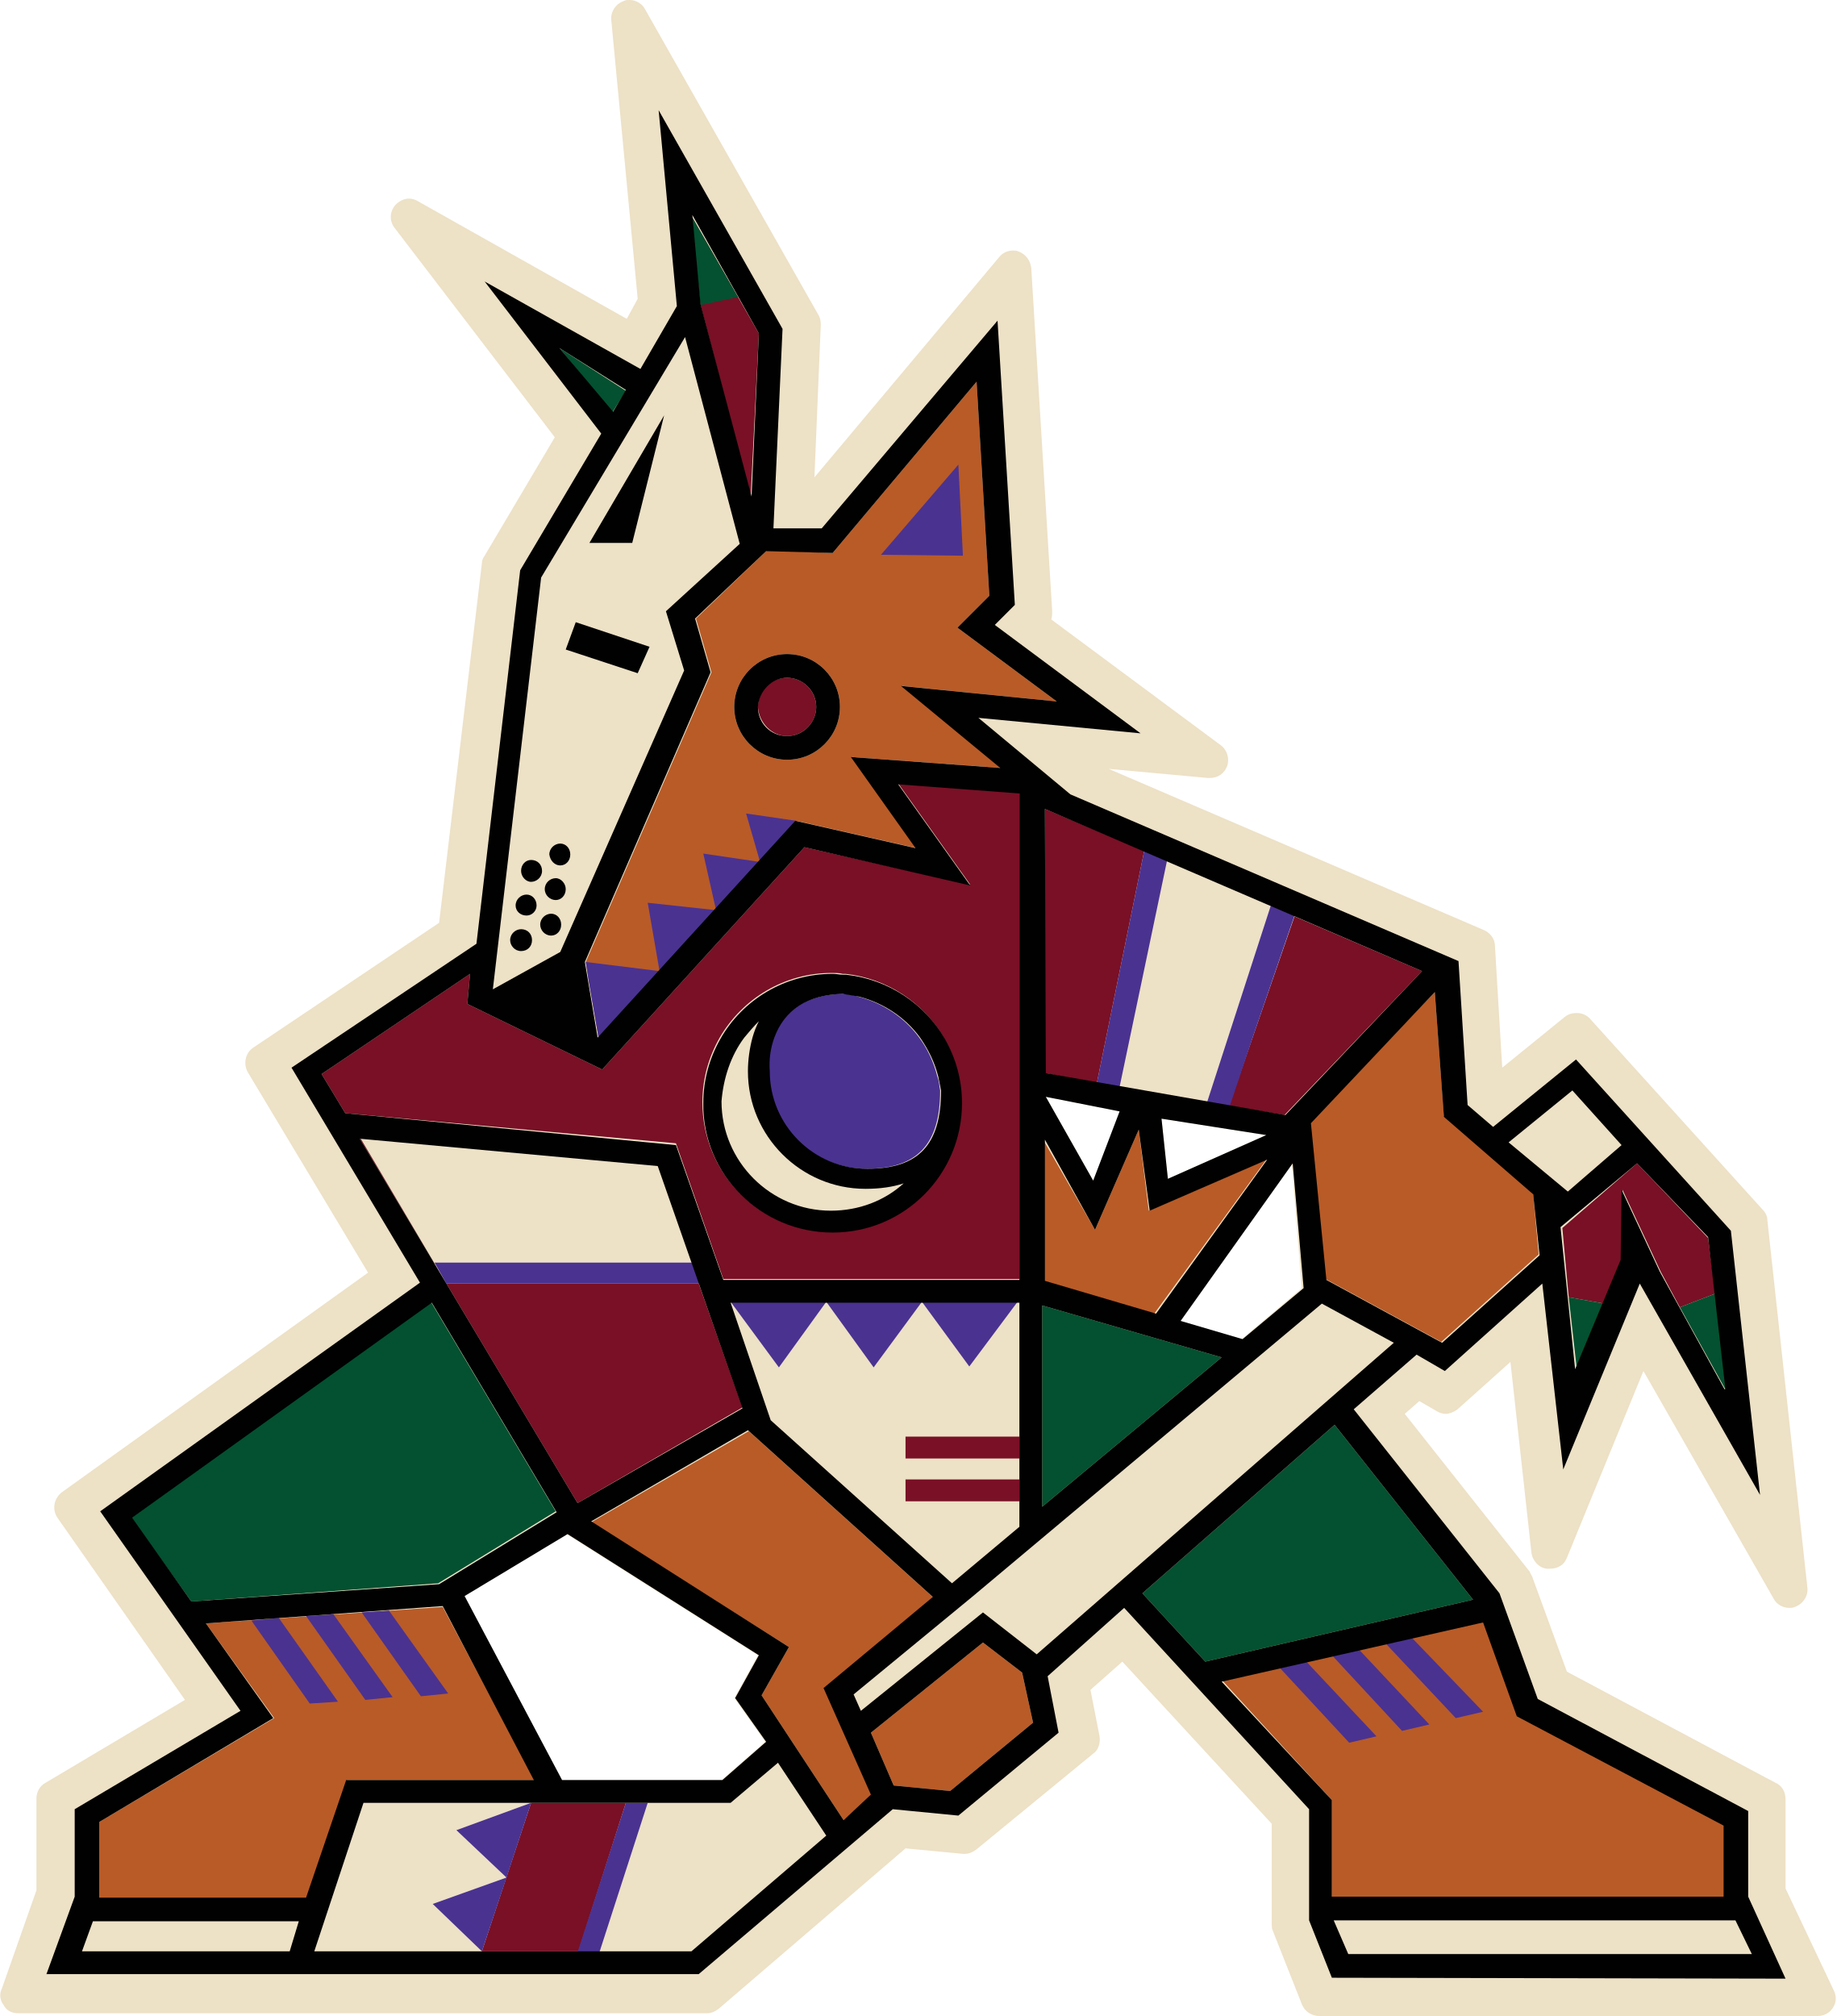
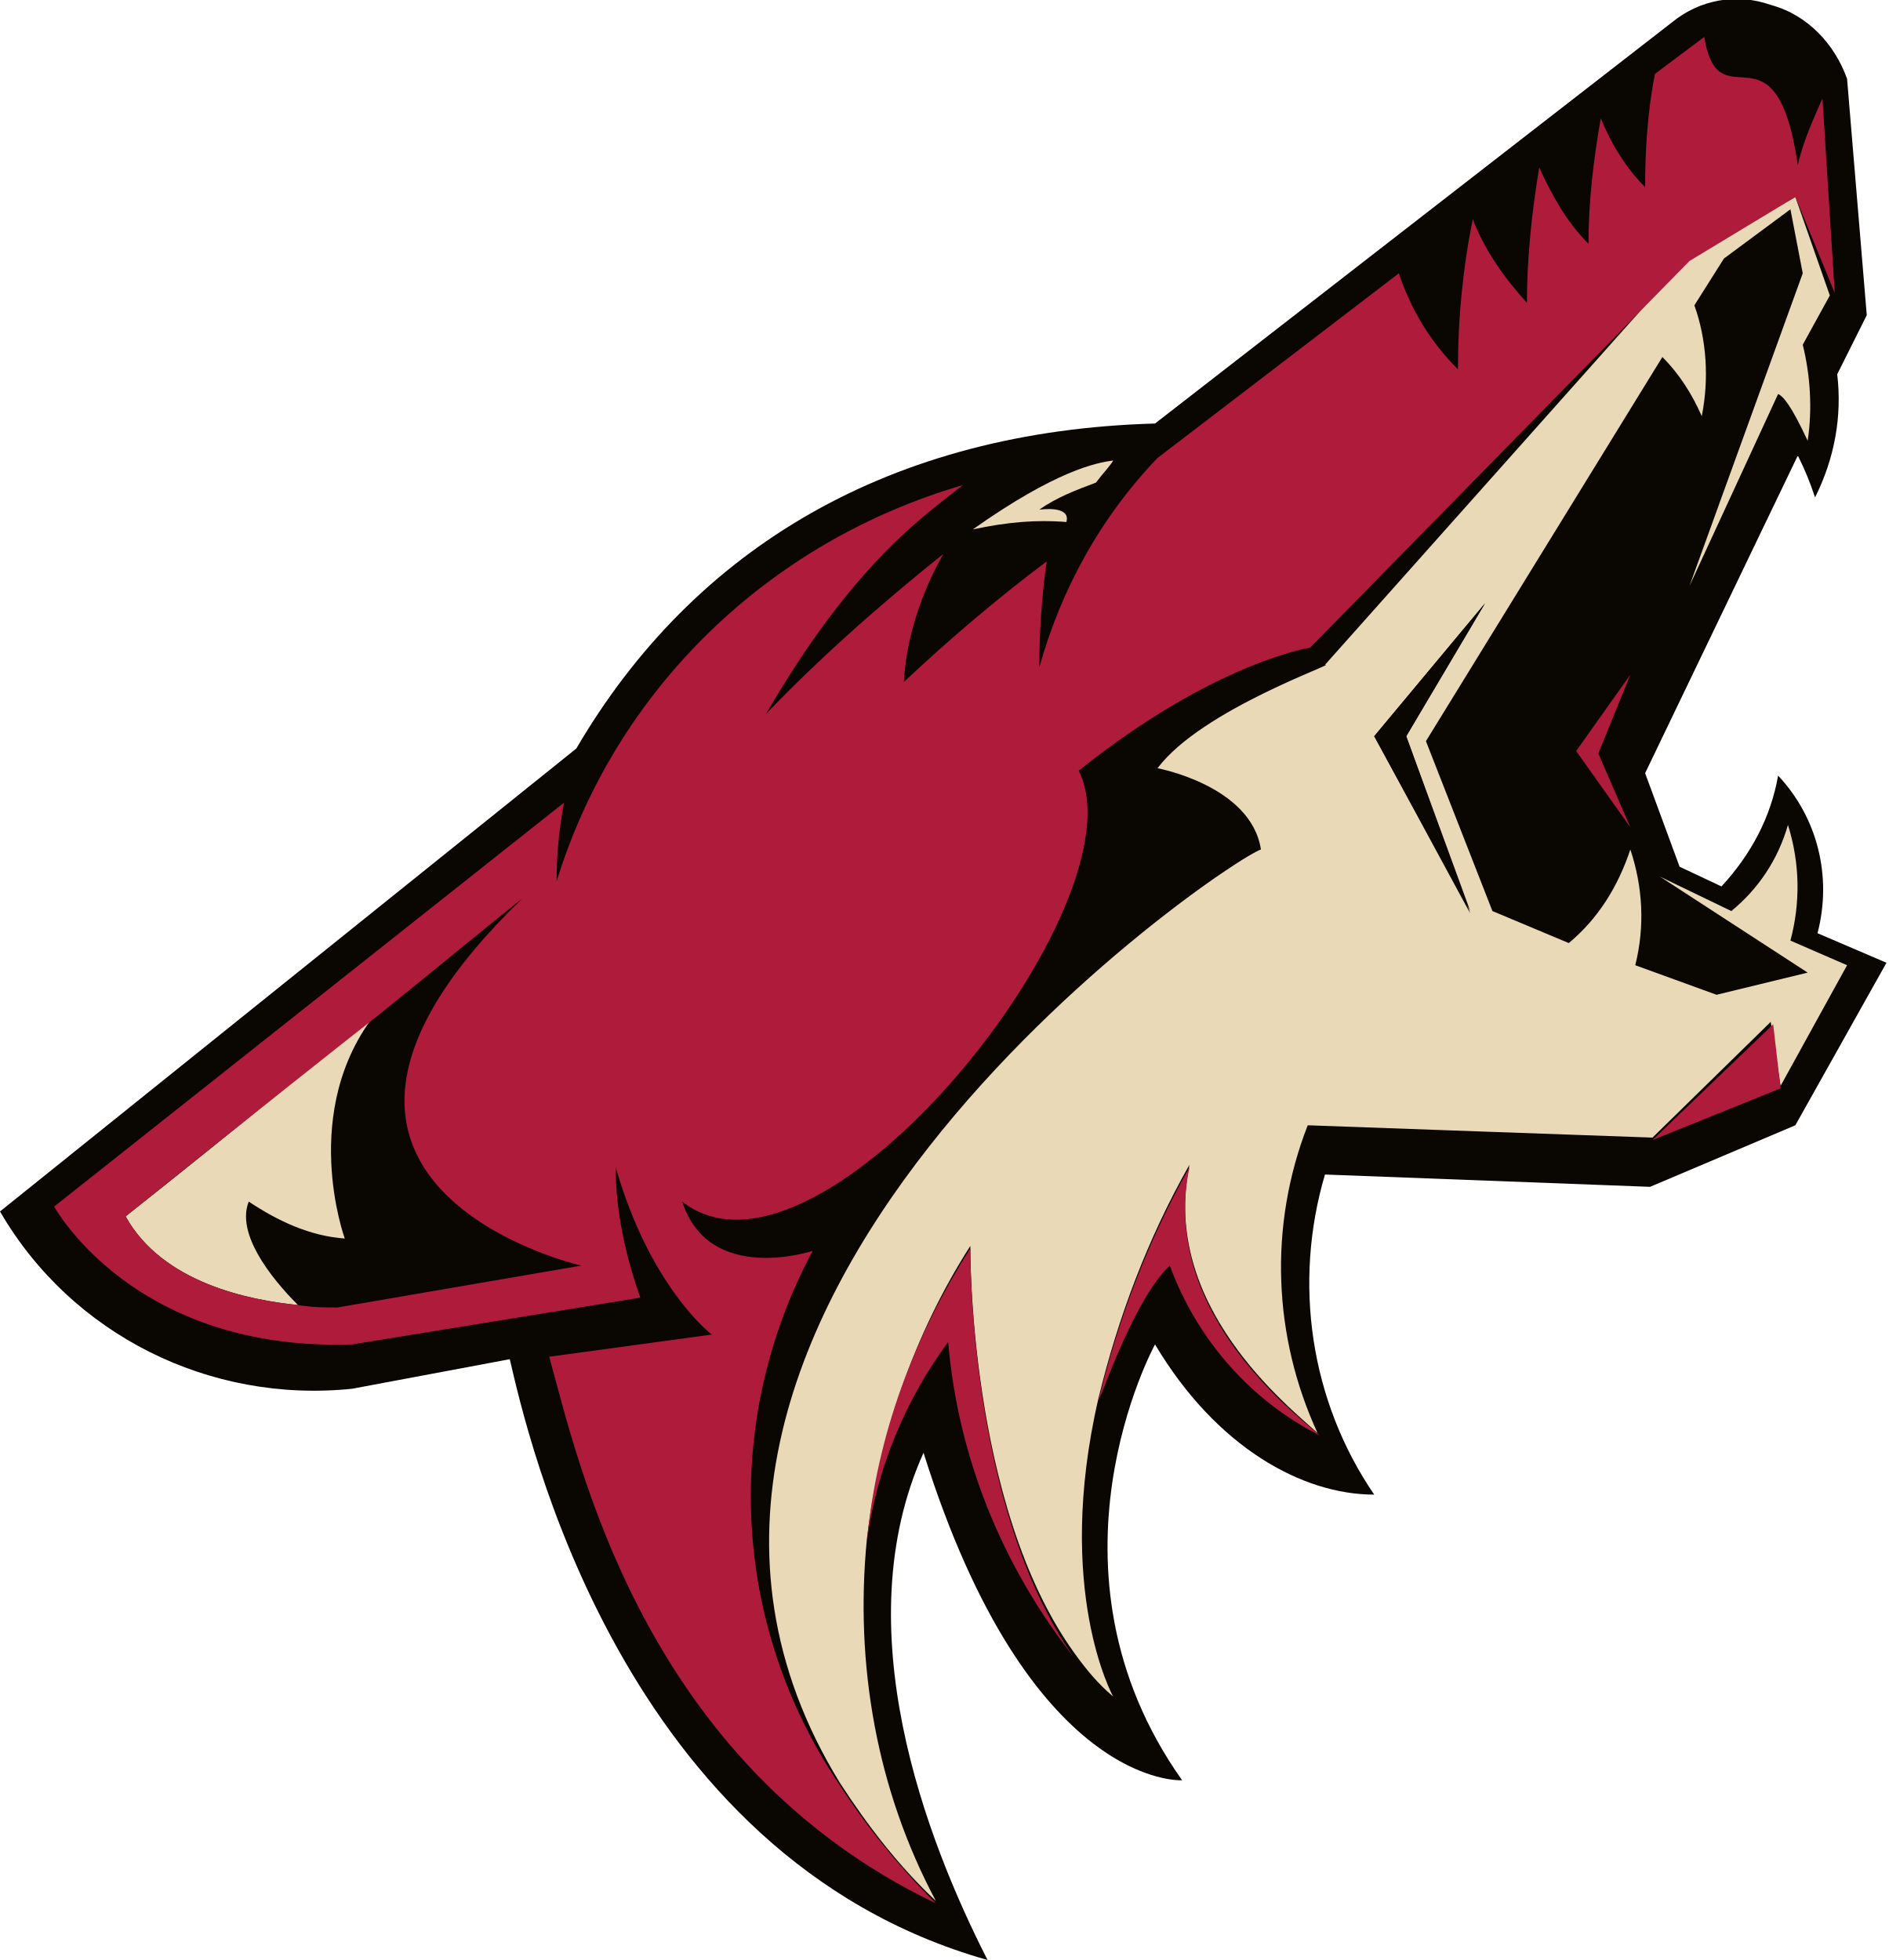
- <svg xmlns="http://www.w3.org/2000/svg" version="1.1" id="Layer_1" x="0px" y="0px" viewBox="0 0 201.6 221.3" style="enable-background:new 0 0 201.6 221.3;" xml:space="preserve">
+ <svg xmlns="http://www.w3.org/2000/svg" version="1.1" id="Layer_1" x="0px" y="0px" width="76.7px" height="79.6px" viewBox="0 0 76.7 79.6" style="enable-background:new 0 0 76.7 79.6;" xml:space="preserve">
  <style type="text/css">
- 	.st0{fill:#EDE1C6;}
- 	.st1{fill:#791026;}
- 	.st2{fill:#035130;}
- 	.st3{fill:#B95B27;}
- 	.st4{fill:#4A3291;}
- 	.st5{fill:#010101;}
+ 	.st0{fill:#0A0602;}
+ 	.st1{fill:#AF1B3B;}
+ 	.st2{fill:#EAD9B6;}
</style>
-   <g>
-     <path class="st0" d="M144.8,221.3c-0.8,0-1.6-0.5-1.9-1.3l-3.2-8.1c-0.1-0.2-0.1-0.5-0.1-0.7l0-11l-16.4-17.8l-3.5,3.1l1,5.1   c0.1,0.7-0.1,1.5-0.7,1.9l-12.8,10.5c-0.4,0.3-0.8,0.5-1.3,0.5c-0.1,0-0.1,0-0.2,0l-6.3-0.6l-20.5,17.6c-0.4,0.3-0.8,0.5-1.3,0.5   c0,0-75.6,0-75.6,0c-0.7,0-1.3-0.3-1.6-0.9c-0.4-0.5-0.5-1.2-0.2-1.8L4,207.5l0-10.1c0-0.7,0.4-1.4,1-1.7l15.3-9.1l-14-20   c-0.6-0.9-0.4-2.1,0.5-2.8l33.6-24.1l-13.2-22c-0.5-0.9-0.3-2.1,0.6-2.7l20.4-13.7l4.7-39.5c0-0.3,0.1-0.5,0.3-0.8l7.7-13l-17.6-23   c-0.6-0.8-0.5-1.8,0.1-2.5c0.4-0.4,0.9-0.7,1.5-0.7c0.3,0,0.7,0.1,1,0.3l22.9,12.9l1.2-2.2L67.1,2.2c-0.1-0.9,0.5-1.8,1.4-2.1   C68.7,0,68.9,0,69.1,0c0.7,0,1.4,0.4,1.7,1l19,33.5c0.2,0.3,0.3,0.7,0.3,1.1l-0.7,16.8l20.3-24.2c0.4-0.5,1-0.7,1.5-0.7   c0.2,0,0.4,0,0.6,0.1c0.8,0.3,1.3,1,1.4,1.8l2.3,37.7c0,0.3,0,0.6-0.1,0.9L134,81.8c0.7,0.5,1,1.5,0.7,2.3c-0.3,0.8-1,1.3-1.9,1.3   c-0.1,0-0.1,0-0.2,0l-10.9-1l41.2,17.7c0.7,0.3,1.2,1,1.2,1.7l0.8,13.4l6.9-5.6c0.4-0.3,0.8-0.4,1.3-0.4c0.5,0,1.1,0.2,1.5,0.7   l18.9,20.9c0.3,0.3,0.5,0.7,0.5,1.1l4.4,40.4c0.1,0.9-0.5,1.8-1.4,2.1c-0.2,0.1-0.4,0.1-0.6,0.1c-0.7,0-1.4-0.4-1.7-1l-14.3-25   l-8.4,20.5c-0.3,0.8-1,1.2-1.9,1.2c-0.1,0-0.2,0-0.3,0c-0.9-0.1-1.6-0.9-1.7-1.8l-2.3-20.9l-5.8,5.2c-0.4,0.3-0.9,0.5-1.3,0.5   c-0.3,0-0.7-0.1-1-0.3l-1.9-1.1l-1.6,1.4l13.7,17.3c0.1,0.2,0.2,0.4,0.3,0.6l3.8,10.4l22.9,12.2c0.7,0.3,1.1,1,1.1,1.8l0,9.8   l5.3,11.2c0.3,0.6,0.3,1.3-0.1,1.9c-0.4,0.6-1,0.9-1.7,0.9C199.6,221.3,144.8,221.3,144.8,221.3z M79.4,202l6-8.5l2.1-6.7   c-0.4-0.6,1.6-3.8,1.9-4.4l-4.7-6.6L63.4,165l-15.3,8.9l10.2,24.1L79.4,202z M134.1,149l10.9-5.9l-4-20.6l-17.7,24.1L134.1,149z    M126.7,130.8l15.3-6.7l-15.3-2.7L126.7,130.8z M120.1,132l4.1-10.6l-10.8-2.1L120.1,132z" />
-     <path class="st0" d="M194.1,207.7l0-10.2l-23.5-12.5l-4-11.1L151.6,155l4.1-3.6l3.1,1.8l8.7-7.8l2.8,24.8l9.9-24.3l16.3,28.6   L192,134l-18.9-20.9l-9.3,7.6l-0.7-0.6l-1-16.2l-43.6-18.7l-4.3-3.5l18.5,1.8l-20.3-15.1l1.1-1.1l-2.3-37.7L89.1,55.8l-1.9,0   l0.9-20.3L69.1,2l2.8,31l-2.6,4.4L44.8,23.6l18.4,24.1l-8.4,14.1L50,102.3l-21.2,14.3L43,140.1L7.9,165.4l15.2,21.8L6,197.4l0,10.5   L2,219l75.6,0l21.2-18.1l7.2,0.7l12.8-10.5l-1.2-6.2l5.8-5.2l18.2,19.8l0,11.7l3.2,8.1l54.9,0.1L194.1,207.7z M79.2,195.4l-17.6,0   l-10.7-20.2l11.3-6.8l21,13.3l-2.6,4.7l3.4,4.8L79.2,195.4z M120,129.6l-5.2-9.2l8.2,1.6L120,129.6z M127.5,122.8l11.5,1.8   l-10.8,4.8L127.5,122.8z M136.3,147l-6.8-2l12.3-17.3l1.1,13.7L136.3,147z" />
-     <polygon class="st1" points="82.4,54.5 83.3,36.6 75.9,23.7 76.9,33.5  " />
-     <path class="st1" d="M79.4,140.4l32.5,0l0-26.5l0-26.9l-13.3-1l7.9,11.1L88.3,93l-22.2,24.4l-14.8-7.2l0.3-3.3l-16.3,11l2.6,4.3   l36.3,3.3L79.4,140.4z M79,113.9c2.5-4.3,7.1-7.1,12.3-7.1c0.4,0,0.8,0,1.2,0.1c0.1,0,0.2,0,0.3,0v0c4.6,0.5,8.6,3.2,10.8,7   c1.2,2.1,1.9,4.5,1.9,7.1c0,7.9-6.4,14.2-14.2,14.2c-7.9,0-14.2-6.4-14.2-14.2C77.1,118.4,77.8,116,79,113.9z" />
-     <polygon class="st1" points="134.9,121.4 141,122.4 156.1,106.6 142.1,100.6  " />
-     <polygon class="st1" points="120.4,118.9 125.6,93.4 114.7,88.8 114.7,117.8  " />
-     <polygon class="st1" points="63.4,165 81.5,154.5 76.7,140.9 49,140.9 39.6,125 39.5,125  " />
-     <polygon class="st1" points="99.4,160.1 111.9,160.1 111.9,160.1 111.9,157.7 111.9,157.7 99.4,157.7  " />
-     <polygon class="st1" points="99.4,164.8 111.9,164.8 111.9,164.8 111.9,162.4 111.9,162.4 99.4,162.4  " />
-     <polygon class="st1" points="171.5,134.8 172.2,142.4 176.1,143.1 178,138.3 178.1,130.6 182.3,139.6 184.4,143.5 188.3,142    187.5,135.9 179.7,127.7  " />
-     <path class="st1" d="M86.4,80.8c1.7,0,3.2-1.4,3.2-3.2c0-1.7-1.4-3.2-3.2-3.2s-3.2,1.4-3.2,3.2C83.3,79.3,84.7,80.8,86.4,80.8z" />
-     <polygon class="st1" points="68.7,197.9 68.7,197.9 58.3,197.9 52.9,214.2 63.5,214.2  " />
-     <polygon class="st2" points="161.7,175.6 146.5,156.4 125.4,174.9 132.3,182.4  " />
-     <polygon class="st2" points="114.4,143.3 114.4,165.4 134.1,149  " />
-     <polygon class="st2" points="48.1,173.8 61,165.9 47.3,142.9 14.4,166.6 21,175.8  " />
-     <polygon class="st2" points="184.4,143.5 189.5,152.7 188.3,142  " />
-     <polygon class="st2" points="172.2,142.4 173.1,150.4 176.1,143.1 176.1,143.1  " />
-     <polygon class="st2" points="81,32.6 75.9,23.7 76.9,33.5  " />
-     <polygon class="st2" points="68.7,42.9 61.4,38.2 67.2,45.3  " />
-     <polygon class="st3" points="189.3,208.2 189.3,200.4 166.6,188.3 162.9,178 134.2,184.5 146.2,197.6 146.2,208.2  " />
-     <polygon class="st3" points="143.8,123.2 145.5,140.4 158.2,147.3 168.9,137.7 168.3,131 158.5,122.5 157.5,108.9  " />
-     <polygon class="st3" points="126.7,144.2 139,127.3 126.1,132.9 125,124 120.2,135 114.5,125.1 114.5,140.6  " />
-     <polygon class="st3" points="90.5,185.4 102.5,175.4 82.2,157.1 64.9,167.1 86.6,180.8 83.6,186.1 92.6,199.8 95.7,197.1  " />
-     <polygon class="st3" points="107.9,180.3 95.6,190.2 98.1,196 104.3,196.6 113.4,189.1 112.2,183.6  " />
-     <polygon class="st3" points="58.7,195.4 48.6,176.4 22.6,178.2 30.1,188.6 10.9,200 10.9,208.3 33.7,208.3 38.1,195.4  " />
-     <path class="st3" d="M76.4,67.9l1.7,5.9l-13.8,31.8l1.4,8.3l21.7-23.8l0,0l13.2,3l-7.1-10l16.4,1.2l-10.9-9L116,77l-10.9-8.1   l3.5-3.5l-1.4-23.5L91.4,60.7l-7.2-0.3L76.4,67.9z M86.4,71.8c3.2,0,5.8,2.6,5.8,5.8c0,3.2-2.6,5.8-5.8,5.8c-3.2,0-5.8-2.6-5.8-5.8   C80.6,74.4,83.2,71.8,86.4,71.8z" />
-     <polygon class="st4" points="134.8,113.9 132.5,121 135,121.4 137.5,113.9 142.1,100.5 139.5,99.4  " />
-     <polygon class="st4" points="120.4,118.9 122.9,119.3 128.1,94.5 125.6,93.4  " />
-     <polygon class="st4" points="76,138.6 47.7,138.6 49,140.9 76.7,140.9 76.8,140.9 76,138.6 76,138.6 76,138.6  " />
-     <polygon class="st4" points="111.7,142.9 101.2,142.9 106.4,150  " />
-     <polygon class="st4" points="83.4,94.5 83.4,94.5 87.4,90.1 87.4,90.1 81.9,89.3  " />
-     <polygon class="st4" points="77.2,93.7 78.6,99.9 78.6,99.9 83.4,94.6 83.3,94.6  " />
-     <polygon class="st4" points="71.1,99.1 72.4,106.6 64.3,105.6 64.3,105.6 64.3,105.6 64.6,107.6 65.7,113.9 78.5,99.9 78.5,99.9     " />
-     <path class="st4" d="M95.1,128.3c5.6,0,8.1-2.7,8.1-8.6c-0.1-0.5-0.1-1-0.3-1.5c-0.4-1.6-1.1-3.1-2-4.3c-1.6-2.2-4-3.8-6.7-4.5   c-0.6-0.2-1.2-0.3-1.8-0.3c-3.8,0.1-6.4,1.8-7.5,4.8c-0.4,1.1-0.6,2.3-0.6,3.7C84.4,123.5,89.2,128.3,95.1,128.3z" />
-     <polygon class="st4" points="90.7,142.9 95.9,150.1 101.2,142.9 90.9,142.9 90.7,142.9 90.6,142.9 80.2,142.9 85.5,150.1  " />
-     <polygon class="st4" points="151.1,190.6 143.4,182.4 140.5,183.1 148.1,191.3  " />
-     <polygon class="st4" points="156.9,189.3 149.2,181.1 146.3,181.8 153.9,190  " />
-     <polygon class="st4" points="162.8,187.9 155,179.8 152.1,180.4 159.8,188.6  " />
-     <polygon class="st4" points="71.1,197.9 68.7,197.9 63.4,214.3 65.8,214.3  " />
-     <g>
-       <polygon class="st4" points="52.9,214.2 55.6,206.1 47.5,209   " />
-       <polygon class="st4" points="50.1,200.9 55.6,206.1 58.3,197.9   " />
-     </g>
-     <polygon class="st4" points="37.1,186.8 30.6,177.6 27.6,177.9 34,187  " />
-     <polygon class="st4" points="43.1,186.3 36.6,177.2 33.6,177.4 40.1,186.6  " />
-     <polygon class="st4" points="49.2,185.9 42.7,176.8 39.7,177 46.2,186.2  " />
-     <polygon class="st4" points="105.2,51 96.7,60.9 105.7,61  " />
-     <path class="st5" d="M191.9,208.2l0-9.4l-23.1-12.3l-4.2-11.6l-16-20.2l6.9-6l3.1,1.8l10.7-9.6l2.3,20.4l8.4-20.4l13.2,23.2   l-3.2-29l-17-18.8l-9.1,7.4l-2.8-2.4l-1-15.8l-42.6-18.3l-10.1-8.4l17.8,1.7l-16-11.9l2.2-2.2l-1.9-31.2L90.2,58l-5.3,0l1-21.9   l-13.6-24l2,21.5l-4,6.9l-17.1-9.6l12.8,16.7l-8.9,15l-4.8,41l-20.3,13.6l14.1,23.6L11,165.9l15.4,21.9L8.2,198.6l0,9.6l-3.1,8.5   l71.6,0L98,198.6l7.2,0.7l11-9.1L115,184l8.4-7.5l20.3,22.1l0,12.2l2.5,6.3l49.8,0.1L191.9,208.2z M179.7,127.7l7.8,8.1l1.9,16.7   l-0.1,0l-7.1-12.9l-4.2-9l-0.1,7.7l-5,12l-1.6-15.6L179.7,127.7z M172.6,119.7l5.4,6l-5.9,5.1l-6.5-5.4L172.6,119.7z M157.5,108.9   l1,13.7l9.8,8.5l0.7,6.7l-10.7,9.6l-12.7-6.9l-1.7-17.2L157.5,108.9z M114.7,88.8l41.4,17.8l-15,15.8l-26.3-4.6L114.7,88.8z    M143.1,141.4l-6.7,5.6l-6.8-2l12.3-17.3L143.1,141.4z M139,124.6l-10.8,4.8l-0.7-6.6L139,124.6z M122.9,122l-2.9,7.6l-5.2-9.2   L122.9,122z M120.2,135L125,124l1.2,8.9l12.9-5.6l-12.2,16.9l-12.2-3.6l0-15.5L120.2,135z M114.4,143.3l19.7,5.7l-19.7,16.4   L114.4,143.3z M91.4,60.7l15.8-18.8l1.4,23.5l-3.5,3.5L116,77l-17.1-1.7l10.9,9l-16.4-1.2l7.1,10l-13.2-3l-21.7,23.8l-1.4-8.3l0,0   l0,0l0,0l13.8-31.8l-1.7-5.9l7.8-7.4L91.4,60.7z M83.3,36.6l-0.8,17.9l-5.6-21.1l-0.9-9.8L83.3,36.6z M61.4,38.2l7.3,4.6l-1.4,2.4   L61.4,38.2z M59.4,63.4L75.2,37l6,22.7l-8.1,7.4l2,6.5l-13.6,30.9l-7.4,4.1L59.4,63.4z M37.9,122.2l-2.6-4.3l16.3-11l-0.3,3.3   l14.8,7.2L88.3,93l18.2,4.2l-7.9-11.1l13.3,1l0,26.9l0,26.5l-32.5,0l-5.2-14.8L37.9,122.2z M111.9,167.6l-7.4,6.2l-19.9-17.9   l-4.4-12.9l0,0h0l0,0l31.7,0L111.9,167.6z M39.5,125L39.5,125l32.7,3l9.3,26.6L63.4,165L39.5,125z M84.1,191.2l-4.8,4.2l-17.6,0   l-10.7-20.2l11.3-6.8l21,13.3l-2.6,4.7L84.1,191.2z M21,175.8l-6.5-9.2l32.9-23.6l13.7,23l-12.9,7.9L21,175.8z M31.8,214.2l-22.8,0   l1.2-3.3l22.6,0L31.8,214.2z M10.9,208.3l0-8.3l19.1-11.4l-7.4-10.4l26-1.9l10,19.1l-20.6,0l-4.4,12.9L10.9,208.3z M75.9,214.2   H34.5l5.4-16.3l40.3,0l5.2-4.4l5.3,8L75.9,214.2z M92.6,199.8l-9-13.7l3-5.3l-21.7-13.8l17.2-10l20.3,18.3l-12,10l5.2,11.7   L92.6,199.8z M104.3,196.6l-6.2-0.6l-2.5-5.8l12.3-9.9l4.3,3.3l1.2,5.5L104.3,196.6z M113.8,181.6l-5.9-4.6l-13.4,10.8l-0.8-1.8   l13-10.7l38.4-32.2l7.9,4.3L113.8,181.6z M132.3,182.4l-6.9-7.5l21.1-18.5l15.2,19.2L132.3,182.4z M146.2,208.2v-10.6l-12.1-13   l28.7-6.5l3.7,10.3l22.7,12v7.8L146.2,208.2z M146.4,210.8l44.1,0l1.8,3.7H148L146.4,210.8z" />
-     <path class="st5" d="M91.4,135.3c7.9,0,14.2-6.4,14.2-14.2c0-2.6-0.7-5-1.9-7.1c-2.2-3.8-6.2-6.5-10.8-7v0c-0.1,0-0.2,0-0.3,0   c-0.4,0-0.8-0.1-1.2-0.1c-5.3,0-9.9,2.9-12.3,7.1c-1.2,2.1-1.9,4.5-1.9,7.1C77.1,128.9,83.5,135.3,91.4,135.3z M85,113.9   c1.1-3,3.6-4.7,7.5-4.8c0.6,0.1,1.2,0.2,1.8,0.3c2.7,0.7,5.1,2.3,6.7,4.5c0.9,1.3,1.6,2.7,2,4.3c0.1,0.5,0.2,1,0.3,1.5   c0,6-2.5,8.6-8.1,8.6c-5.9,0-10.7-4.8-10.7-10.7C84.4,116.2,84.6,115,85,113.9z M81.7,113.9c0.5-0.6,1-1.2,1.6-1.8   c-0.3,0.6-0.5,1.1-0.7,1.8c-0.3,1.1-0.5,2.4-0.5,3.7c0,7.1,5.8,12.9,12.9,12.9c1.6,0,3-0.2,4.2-0.6c-2.1,1.9-4.9,3-8,3   c-6.6,0-12-5.4-12-12C79.4,118.4,80.2,115.9,81.7,113.9z" />
-     <polygon class="st5" points="71.3,71 63.2,68.3 62.1,71.3 70,73.9  " />
-     <polygon class="st5" points="72.9,45.6 64.7,59.6 69.4,59.6  " />
-     <path class="st5" d="M60.5,100.3c-0.6,0-1.2,0.5-1.2,1.2c0,0.6,0.5,1.2,1.2,1.2c0.6,0,1.1-0.5,1.1-1.2   C61.6,100.8,61.1,100.3,60.5,100.3z" />
-     <path class="st5" d="M61,98.8c0.6,0,1.1-0.5,1.1-1.2c0-0.6-0.5-1.2-1.1-1.2c-0.6,0-1.2,0.5-1.2,1.2S60.4,98.8,61,98.8z" />
-     <path class="st5" d="M61.5,95c0.6,0,1.1-0.5,1.1-1.2s-0.5-1.2-1.1-1.2c-0.6,0-1.2,0.5-1.2,1.2C60.4,94.5,60.9,95,61.5,95z" />
-     <path class="st5" d="M57.2,102c-0.6,0-1.2,0.5-1.2,1.2c0,0.6,0.5,1.2,1.2,1.2s1.2-0.5,1.2-1.2C58.4,102.5,57.9,102,57.2,102z" />
-     <path class="st5" d="M57.8,98.2c-0.6,0-1.2,0.5-1.2,1.2c0,0.6,0.5,1.1,1.2,1.1c0.6,0,1.1-0.5,1.1-1.1   C58.9,98.7,58.4,98.2,57.8,98.2z" />
-     <path class="st5" d="M58.3,94.4c-0.6,0-1.1,0.5-1.1,1.2c0,0.6,0.5,1.2,1.1,1.2c0.6,0,1.2-0.5,1.2-1.2C59.5,94.9,59,94.4,58.3,94.4z   " />
-     <path class="st5" d="M80.6,77.6c0,3.2,2.6,5.8,5.8,5.8c3.2,0,5.8-2.6,5.8-5.8c0-3.2-2.6-5.8-5.8-5.8C83.2,71.8,80.6,74.4,80.6,77.6   z M86.4,74.4c1.7,0,3.2,1.4,3.2,3.2c0,1.7-1.4,3.2-3.2,3.2s-3.2-1.4-3.2-3.2C83.3,75.9,84.7,74.4,86.4,74.4z" />
-   </g>
+   <path class="st0" d="M73.8,37.9c0.6-2.3,0-4.7-1.6-6.4c-0.3,1.7-1.1,3.2-2.3,4.5l-1.7-0.8l-1.4-3.8l6.2-12.9  c0.3,0.6,0.5,1.1,0.7,1.7c0.8-1.6,1.1-3.3,0.9-5l1.2-2.4L75,3.2c-0.5-1.4-1.6-2.6-3.1-3c-1.4-0.5-2.9-0.2-4,0.7L46.9,17.2  c-10.7,0.3-18.7,5-23.5,13.2L0,49.2c2.9,5,8.5,7.8,14.3,7.2l6.4-1.2c0.7,3,4.5,20.2,19.4,24.4c-2.5-4.9-5.8-13.5-2.6-20.6  c4.3,13.7,10.5,13.3,10.5,13.3c-6.1-8.6-1.1-17.7-1.1-17.7c2.5,4.2,6,6.1,8.9,6.1c-2.6-3.8-3.3-8.6-2-13l13.2,0.5l5.9-2.5l3.7-6.6  L73.8,37.9z" />
+   <polygon class="st1" points="64,30.5 66.2,33.6 64.9,30.6 66.2,27.4 " />
+   <path class="st2" d="M43.3,21.2c0.2-0.7-1.1-0.5-1.1-0.5c0.7-0.5,1.5-0.8,2.3-1.1c0.3-0.4,0.6-0.7,0.7-0.9c-0.7,0.1-2.3,0.4-5.7,2.8  C40.9,21.2,42.1,21.1,43.3,21.2" />
+   <path class="st2" d="M72.7,38.2c0.4-1.5,0.4-3.1-0.1-4.7c-0.4,1.4-1.2,2.6-2.3,3.5l-2.9-1.4l0,0l6,3.9l-3.7,0.9l0,0l0,0l-3.3-1.2  l0,0l0,0c0.4-1.6,0.3-3.2-0.2-4.7c-0.5,1.5-1.3,2.8-2.5,3.8L60.6,37l-2.7-6.9l9.6-15.6c0.7,0.7,1.2,1.5,1.6,2.4  c0.3-1.5,0.2-3.1-0.3-4.5l1.2-1.9l2.7-2l0.5,2.6l-4.6,12.7l3.6-7.8c0.2,0.1,0.5,0.4,1.2,1.9c0.2-1.3,0.1-2.7-0.2-3.9l1.1-2L72.9,8  l-4.4,2.5L53.8,27c0.6-0.1-5,1.8-6.8,4.2c0,0,3.8,0.7,4.2,3.3C49.7,35,22.5,53.5,34.1,72.4c1.1,1.7,2.4,3.4,3.9,4.8  c-2.4-4.5-3.3-9.6-2.8-14.7c0.5-4.2,1.9-8.3,4.2-11.9c0,0-0.1,10.5,4.2,16.5c0.5,0.7,1,1.3,1.6,1.8c0,0-2.4-4.3-0.6-12.1  c0.8-3.3,2-6.5,3.7-9.5c-1.2,5.7,4,9.8,5.2,10.9c-1.8-3.9-2-8.4-0.4-12.5c0,0,13.9,0.5,14,0.5l4.8-4.7l0.4,2.6l2.7-4.9L72.7,38.2  L72.7,38.2z M55.8,29.9l4.5-5.4l-3.2,5.4l2.6,7.1L55.8,29.9z" />
+   <path class="st2" d="M5.1,49.4c1.5,2.7,5,3.4,7,3.6c-0.6-0.6-2.6-2.7-2-4.2c1.2,0.8,2.5,1.4,3.9,1.5c0,0-1.9-5.2,1.3-9.2  C10.8,44.9,5.1,49.4,5.1,49.4" />
+   <path class="st1" d="M74,4c-0.4,0.9-0.8,1.8-1,2.7c-0.9-6.1-3.2-1.6-3.8-5.2l-2,1.5c-0.3,1.5-0.4,3.1-0.4,4.6  c-0.8-0.8-1.4-1.8-1.8-2.8c-0.3,1.7-0.5,3.4-0.5,5.1c-0.9-0.9-1.5-2-2-3.1c-0.3,1.8-0.5,3.7-0.5,5.5c-0.9-1-1.7-2.1-2.2-3.4  c-0.4,2-0.6,4-0.6,6.1c-1.1-1.1-1.9-2.4-2.4-3.9L47,18.6c-2.3,2.4-3.9,5.3-4.8,8.5c0-1.4,0.1-2.9,0.3-4.3c-2,1.5-4,3.2-5.8,4.9  c0.1-1.8,0.7-3.6,1.6-5.2c-2.5,2-5,4.2-7.2,6.5c3.6-6.2,6.5-8.1,8-9.3C31.2,22,25,28,22.6,35.8c0-1.1,0.1-2.1,0.3-3.2L2.2,49  c0,0,3.2,5.9,12.1,5.6l11.7-1.9c-0.6-1.7-1-3.5-1-5.3c1.4,4.9,3.9,6.8,3.9,6.8s-6.6,0.9-6.6,0.9c1.2,4.3,3.8,16.5,15.7,22.2  c-1.5-1.5-2.8-3.1-3.9-4.8c-4.4-6.5-4.8-14.8-1.1-21.7c0,0-4.2,1.4-5.3-2c5.6,4.4,18.8-12.2,16.1-17.5c5.5-4.4,9.4-5,9.4-5  l15.4-15.7L72.9,8l1.6,3.9L74,4z M13.7,53.1c-0.5,0-1,0-1.6-0.1c-2-0.2-5.5-0.9-7-3.6c0,0,5.6-4.5,10.3-8.2c2.6-2.1,4.9-4,5.8-4.7  c-12,11.6,2.4,14.9,2.4,14.9L13.7,53.1z" />
+   <polygon class="st1" points="67.1,46.3 72.3,44.2 72,41.6 " />
+   <path class="st1" d="M39.4,50.7c-2.3,3.6-3.8,7.6-4.2,11.9c0.4-3,1.6-5.8,3.3-8.1c0.4,4.7,2.2,9.1,5.1,12.8  C39.3,61.2,39.4,50.7,39.4,50.7" />
+   <path class="st1" d="M48.3,47.4c-1.7,3-2.9,6.2-3.7,9.5c0.2-0.4,1.5-4.2,2.9-5.5c1.1,3,3.3,5.5,6.1,6.9  C52.3,57.2,47.1,53.1,48.3,47.4" />
+   <polygon class="st0" points="60.3,24.5 55.8,29.9 59.7,37.1 57.1,29.9 " />
</svg>
